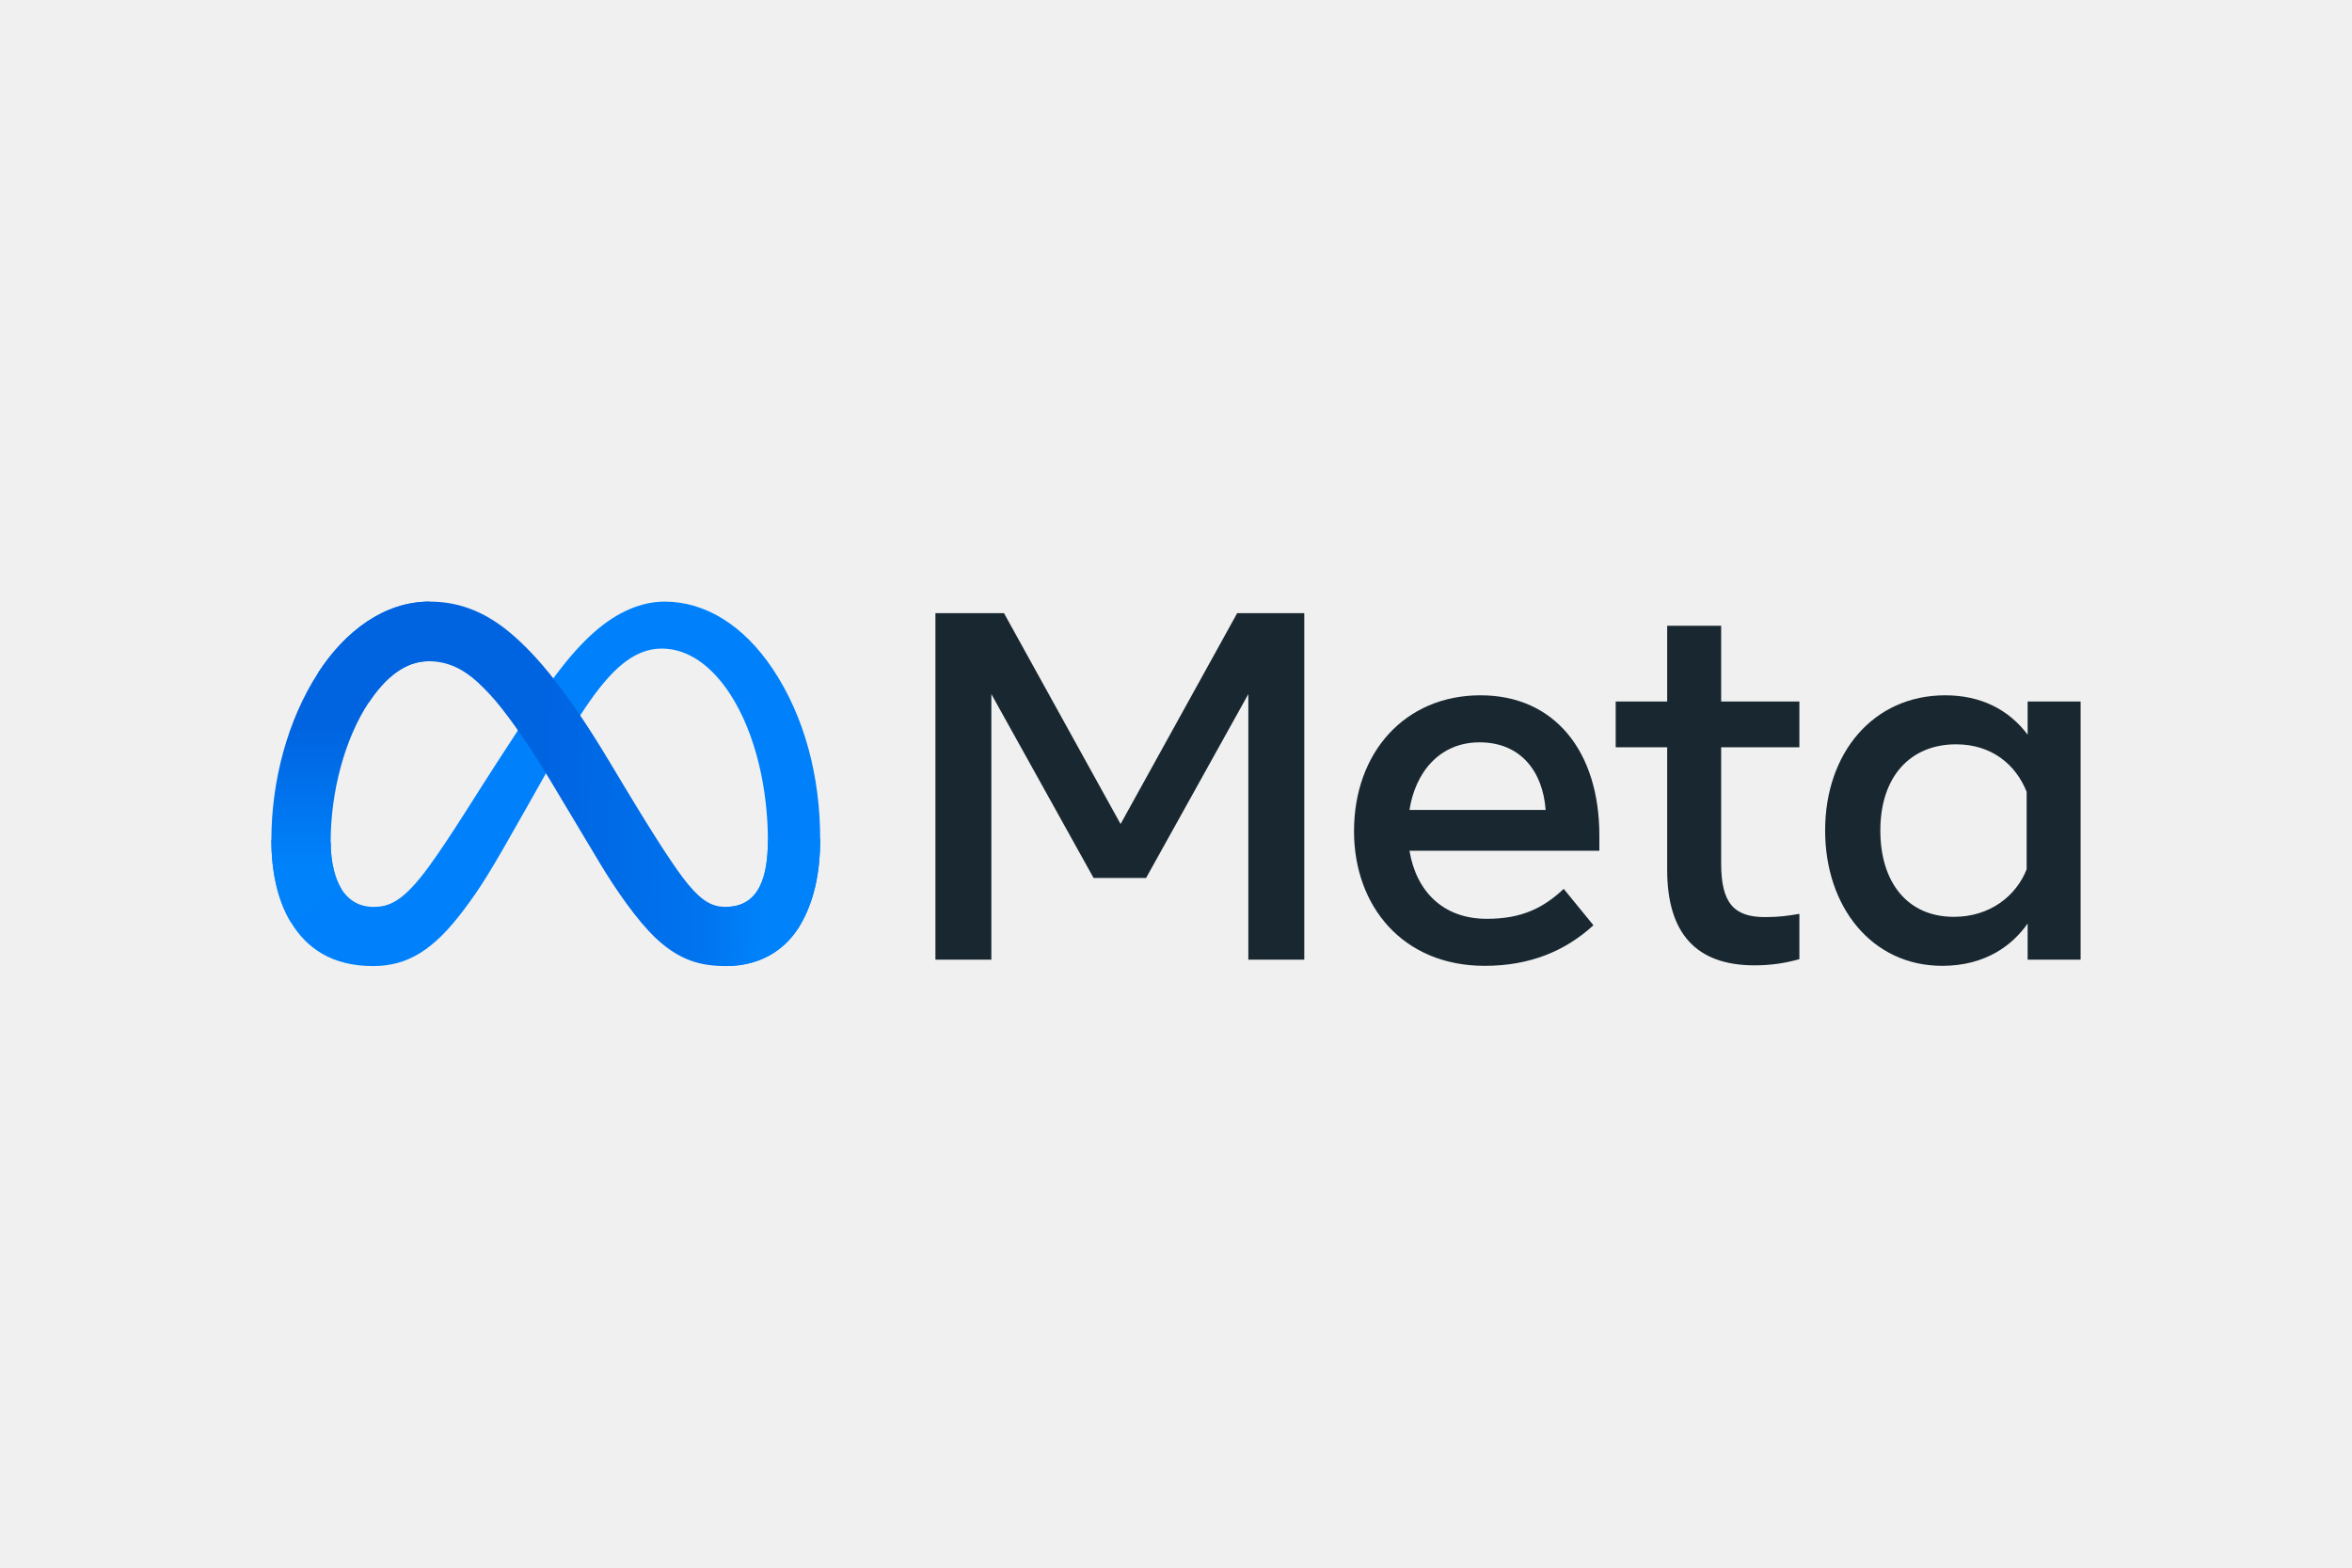
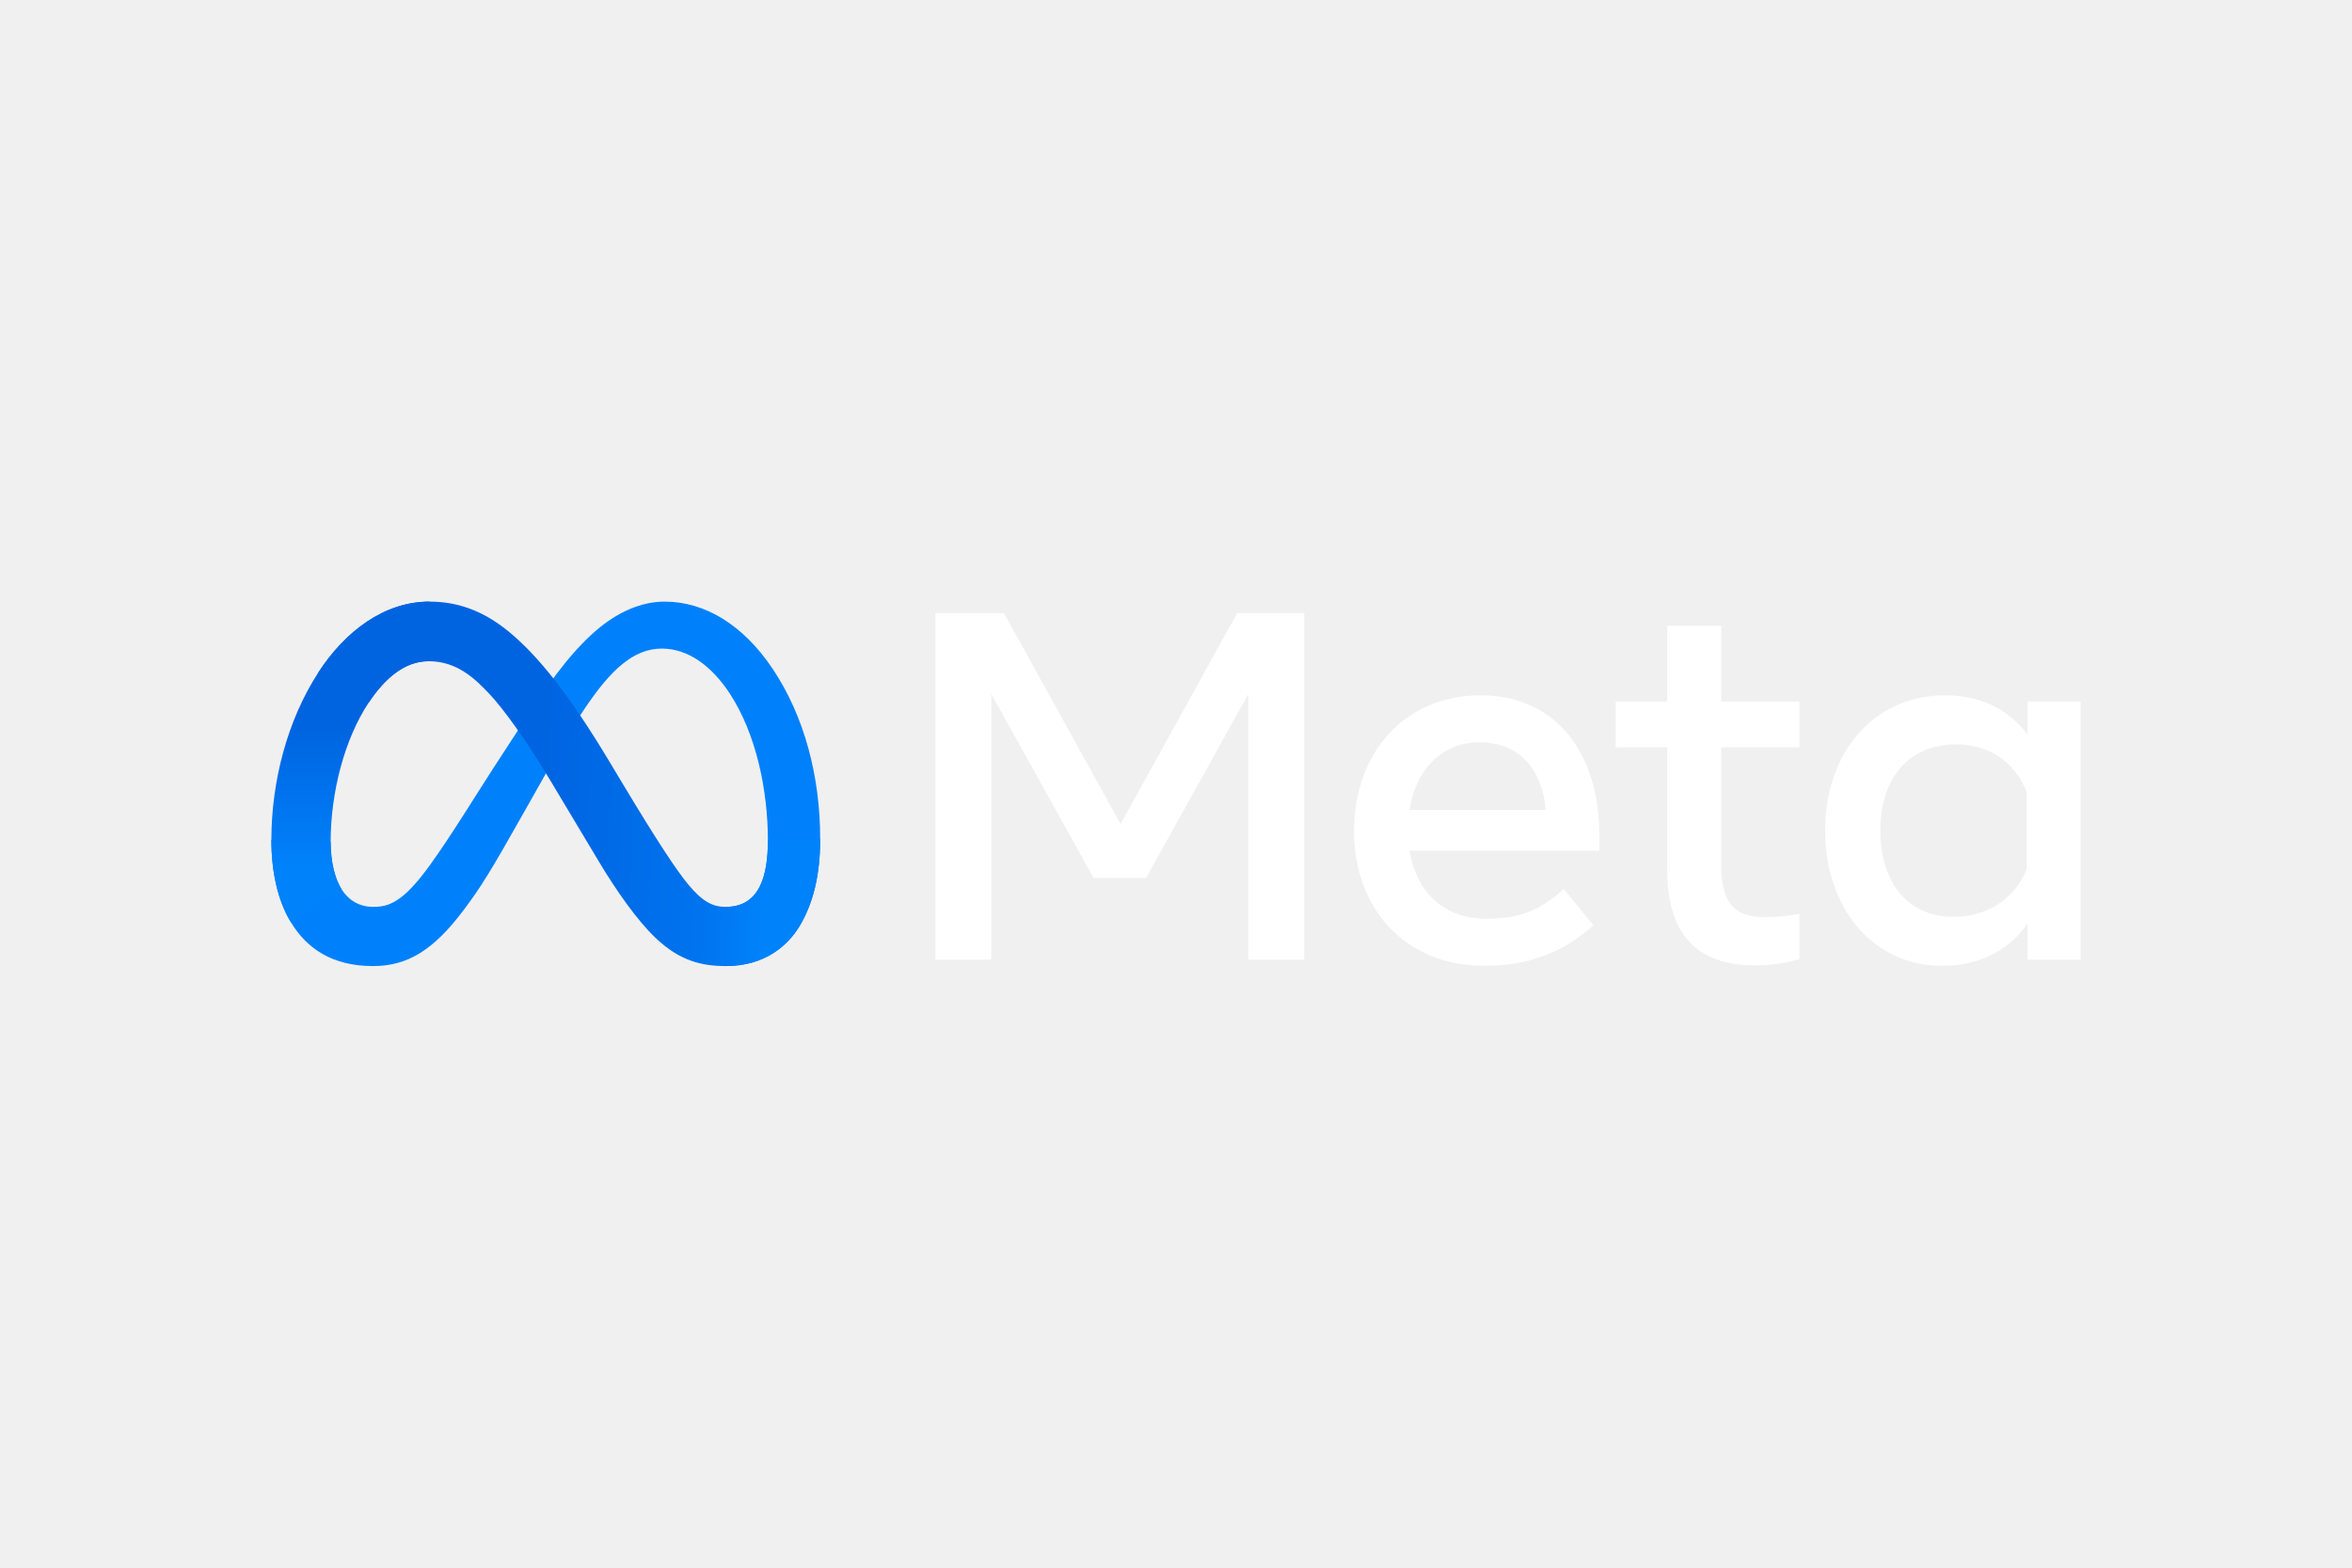
<svg xmlns="http://www.w3.org/2000/svg" width="1200" height="800" viewBox="-142.2 -47.75 1232.4 286.5">
  <defs>
    <linearGradient id="a" x1="61" y1="117" x2="259" y2="127" gradientUnits="userSpaceOnUse">
      <stop offset="0" stop-color="#0064e1" />
      <stop offset=".4" stop-color="#0064e1" />
      <stop offset=".83" stop-color="#0073ee" />
      <stop offset="1" stop-color="#0082fb" />
    </linearGradient>
    <linearGradient id="b" x1="45" y1="139" x2="45" y2="66" gradientUnits="userSpaceOnUse">
      <stop offset="0" stop-color="#0082fb" />
      <stop offset="1" stop-color="#0064e0" />
    </linearGradient>
  </defs>
  <path d="M31.06 125.96c0 10.98 2.41 19.41 5.56 24.51 4.13 6.68 10.29 9.51 16.57 9.51 8.1 0 15.51-2.01 29.79-21.76 11.44-15.83 24.92-38.05 33.99-51.98l15.36-23.6c10.67-16.39 23.02-34.61 37.18-46.96C181.07 5.6 193.54 0 206.09 0c21.07 0 41.14 12.21 56.5 35.11 16.81 25.08 24.97 56.67 24.97 89.27 0 19.38-3.82 33.62-10.32 44.87-6.28 10.88-18.52 21.75-39.11 21.75v-31.02c17.63 0 22.03-16.2 22.03-34.74 0-26.42-6.16-55.74-19.73-76.69-9.63-14.86-22.11-23.94-35.84-23.94-14.85 0-26.8 11.2-40.23 31.17-7.14 10.61-14.47 23.54-22.7 38.13l-9.06 16.05c-18.2 32.27-22.81 39.62-31.91 51.75C84.74 182.95 71.12 191 53.19 191c-21.27 0-34.72-9.21-43.05-23.09C3.34 156.6 0 141.76 0 124.85z" fill="#0081fb" />
  <path d="M24.49 37.3C38.73 15.35 59.28 0 82.85 0c13.65 0 27.22 4.04 41.39 15.61 15.5 12.65 32.02 33.48 52.63 67.81l7.39 12.32c17.84 29.72 27.99 45.01 33.93 52.22 7.64 9.26 12.99 12.02 19.94 12.02 17.63 0 22.03-16.2 22.03-34.74l27.4-.86c0 19.38-3.82 33.62-10.32 44.87-6.28 10.88-18.52 21.75-39.11 21.75-12.8 0-24.14-2.78-36.68-14.61-9.64-9.08-20.91-25.21-29.58-39.71L146.08 93.6c-12.94-21.62-24.81-37.74-31.68-45.04-7.39-7.85-16.89-17.33-32.05-17.33-12.27 0-22.69 8.61-31.41 21.78z" fill="url(#a)" />
  <path d="M82.35 31.23c-12.27 0-22.69 8.61-31.41 21.78-12.33 18.61-19.88 46.33-19.88 72.95 0 10.98 2.41 19.41 5.56 24.51l-26.48 17.44C3.34 156.6 0 141.76 0 124.85 0 94.1 8.44 62.05 24.49 37.3 38.73 15.35 59.28 0 82.85 0z" fill="url(#b)" />
-   <path d="M347.94 6.04h35.93l61.09 110.52 61.1-110.52h35.15v181.6H511.9V48.46l-53.58 96.38h-27.5l-53.57-96.38v139.18h-29.31zm285.11 67.71c-21.02 0-33.68 15.82-36.71 35.41h71.34c-1.47-20.18-13.11-35.41-34.63-35.41zm-65.77 46.57c0-41.22 26.64-71.22 66.28-71.22 38.99 0 62.27 29.62 62.27 73.42v8.05h-99.49c3.53 21.31 17.67 35.67 40.47 35.67 18.19 0 29.56-5.55 40.34-15.7l15.57 19.07c-14.67 13.49-33.33 21.27-56.95 21.27-42.91 0-68.49-31.29-68.49-70.56zm164.09-43.97h-26.98v-24h26.98V12.66h28.28v39.69h40.99v24h-40.99v60.83c0 20.77 6.64 28.15 22.96 28.15 7.45 0 11.72-.64 18.03-1.69v23.74c-7.86 2.22-15.36 3.24-23.48 3.24-30.53 0-45.79-16.68-45.79-50.07zm188.35 23.34c-5.68-14.34-18.35-24.9-36.97-24.9-24.2 0-39.69 17.17-39.69 45.14 0 27.27 14.26 45.27 38.53 45.27 19.08 0 32.7-11.1 38.13-24.91zM948 187.64h-27.76V168.7c-7.76 11.15-21.88 22.18-44.75 22.18-36.78 0-61.36-30.79-61.36-70.95 0-40.54 25.17-70.83 62.92-70.83 18.66 0 33.3 7.46 43.19 20.63V52.35H948z" fill="#192830" />
+   <path d="M347.94 6.04h35.93l61.09 110.52 61.1-110.52h35.15v181.6H511.9V48.46l-53.58 96.38h-27.5l-53.57-96.38v139.18h-29.31zm285.11 67.71c-21.02 0-33.68 15.82-36.71 35.41h71.34c-1.47-20.18-13.11-35.41-34.63-35.41zm-65.77 46.57c0-41.22 26.64-71.22 66.28-71.22 38.99 0 62.27 29.62 62.27 73.42v8.05h-99.49c3.53 21.31 17.67 35.67 40.47 35.67 18.19 0 29.56-5.55 40.34-15.7l15.57 19.07c-14.67 13.49-33.33 21.27-56.95 21.27-42.91 0-68.49-31.29-68.49-70.56zm164.09-43.97h-26.98v-24h26.98V12.66h28.28v39.69h40.99v24h-40.99v60.83c0 20.77 6.64 28.15 22.96 28.15 7.45 0 11.72-.64 18.03-1.69v23.74c-7.86 2.22-15.36 3.24-23.48 3.24-30.53 0-45.79-16.68-45.79-50.07zm188.35 23.34c-5.68-14.34-18.35-24.9-36.97-24.9-24.2 0-39.69 17.17-39.69 45.14 0 27.27 14.26 45.27 38.53 45.27 19.08 0 32.7-11.1 38.13-24.91zM948 187.64h-27.76V168.7c-7.76 11.15-21.88 22.18-44.75 22.18-36.78 0-61.36-30.79-61.36-70.95 0-40.54 25.17-70.83 62.92-70.83 18.66 0 33.3 7.46 43.19 20.63V52.35H948z" fill="#ffffff" />
</svg>
